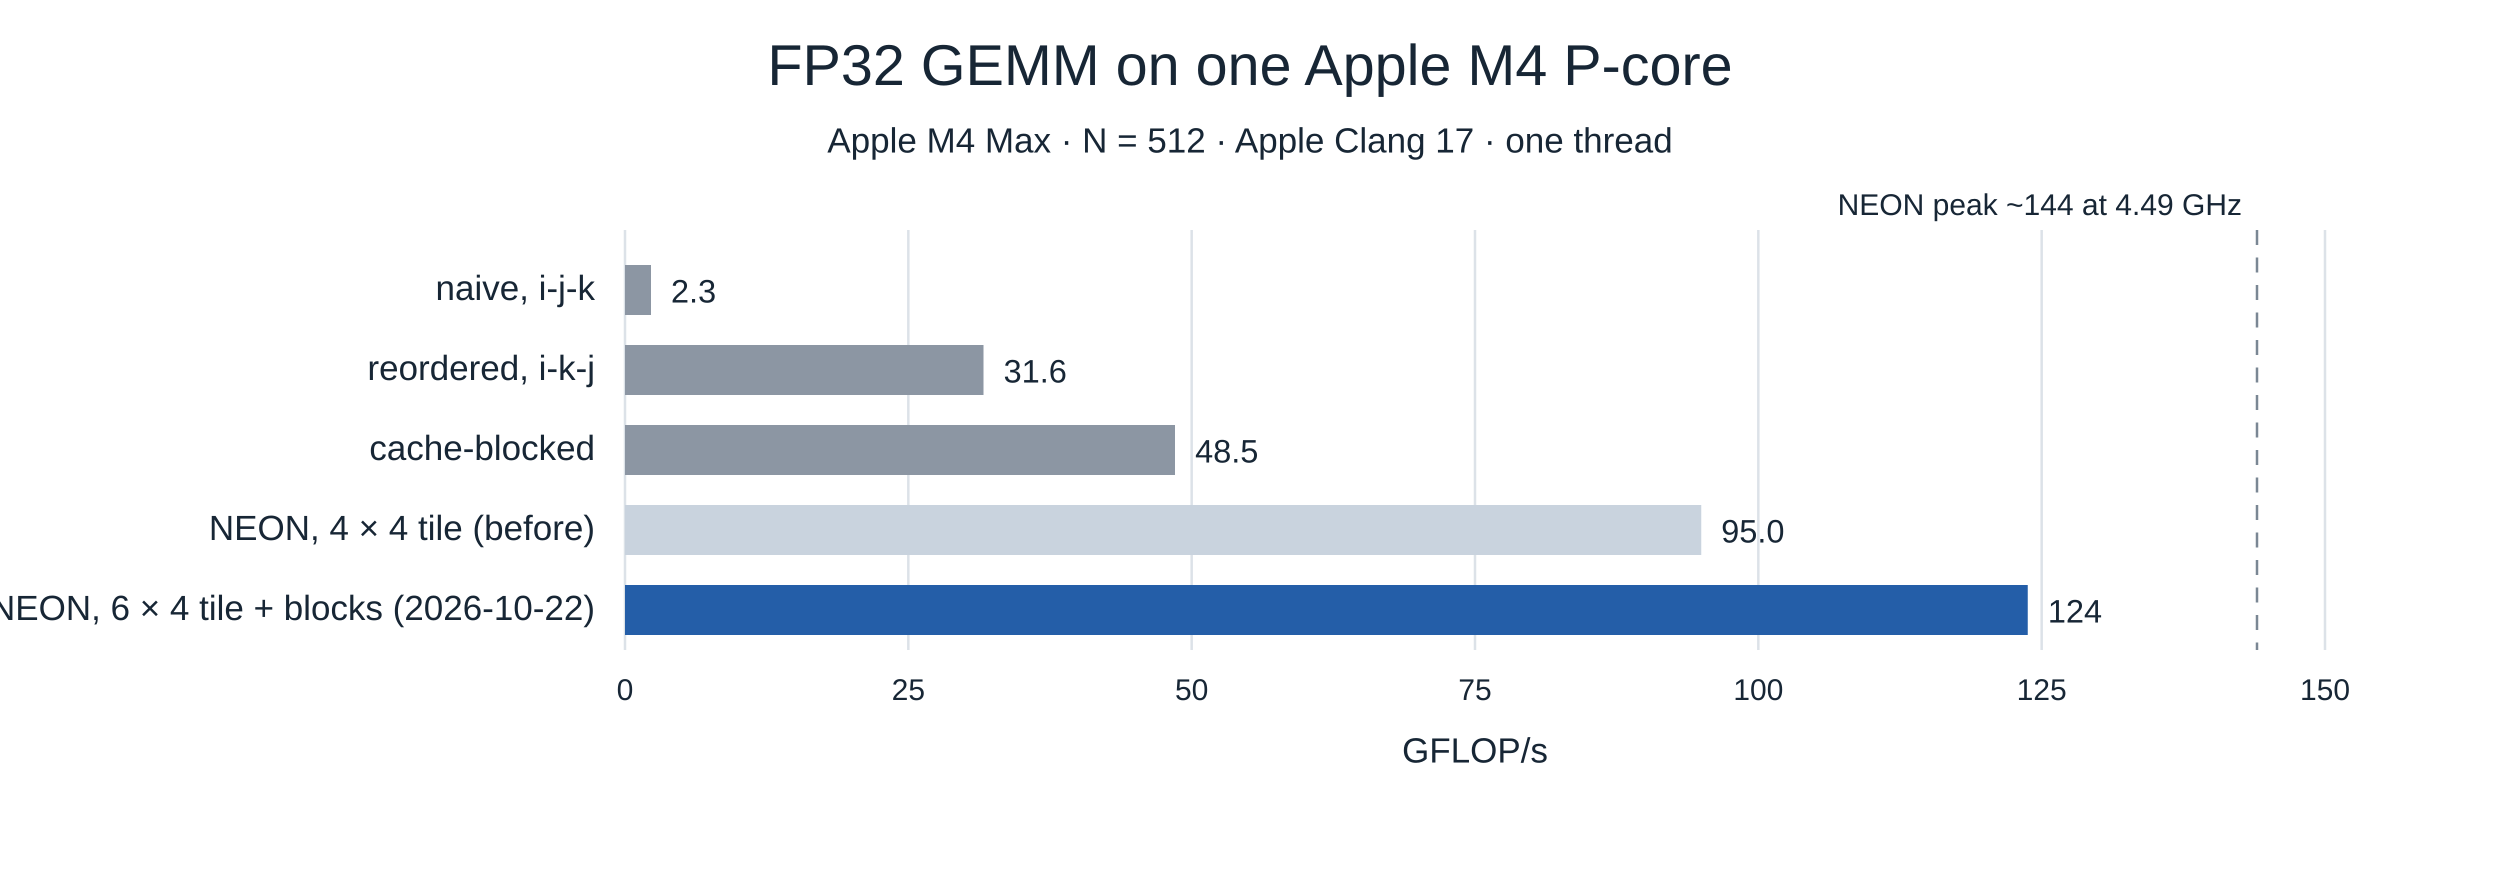
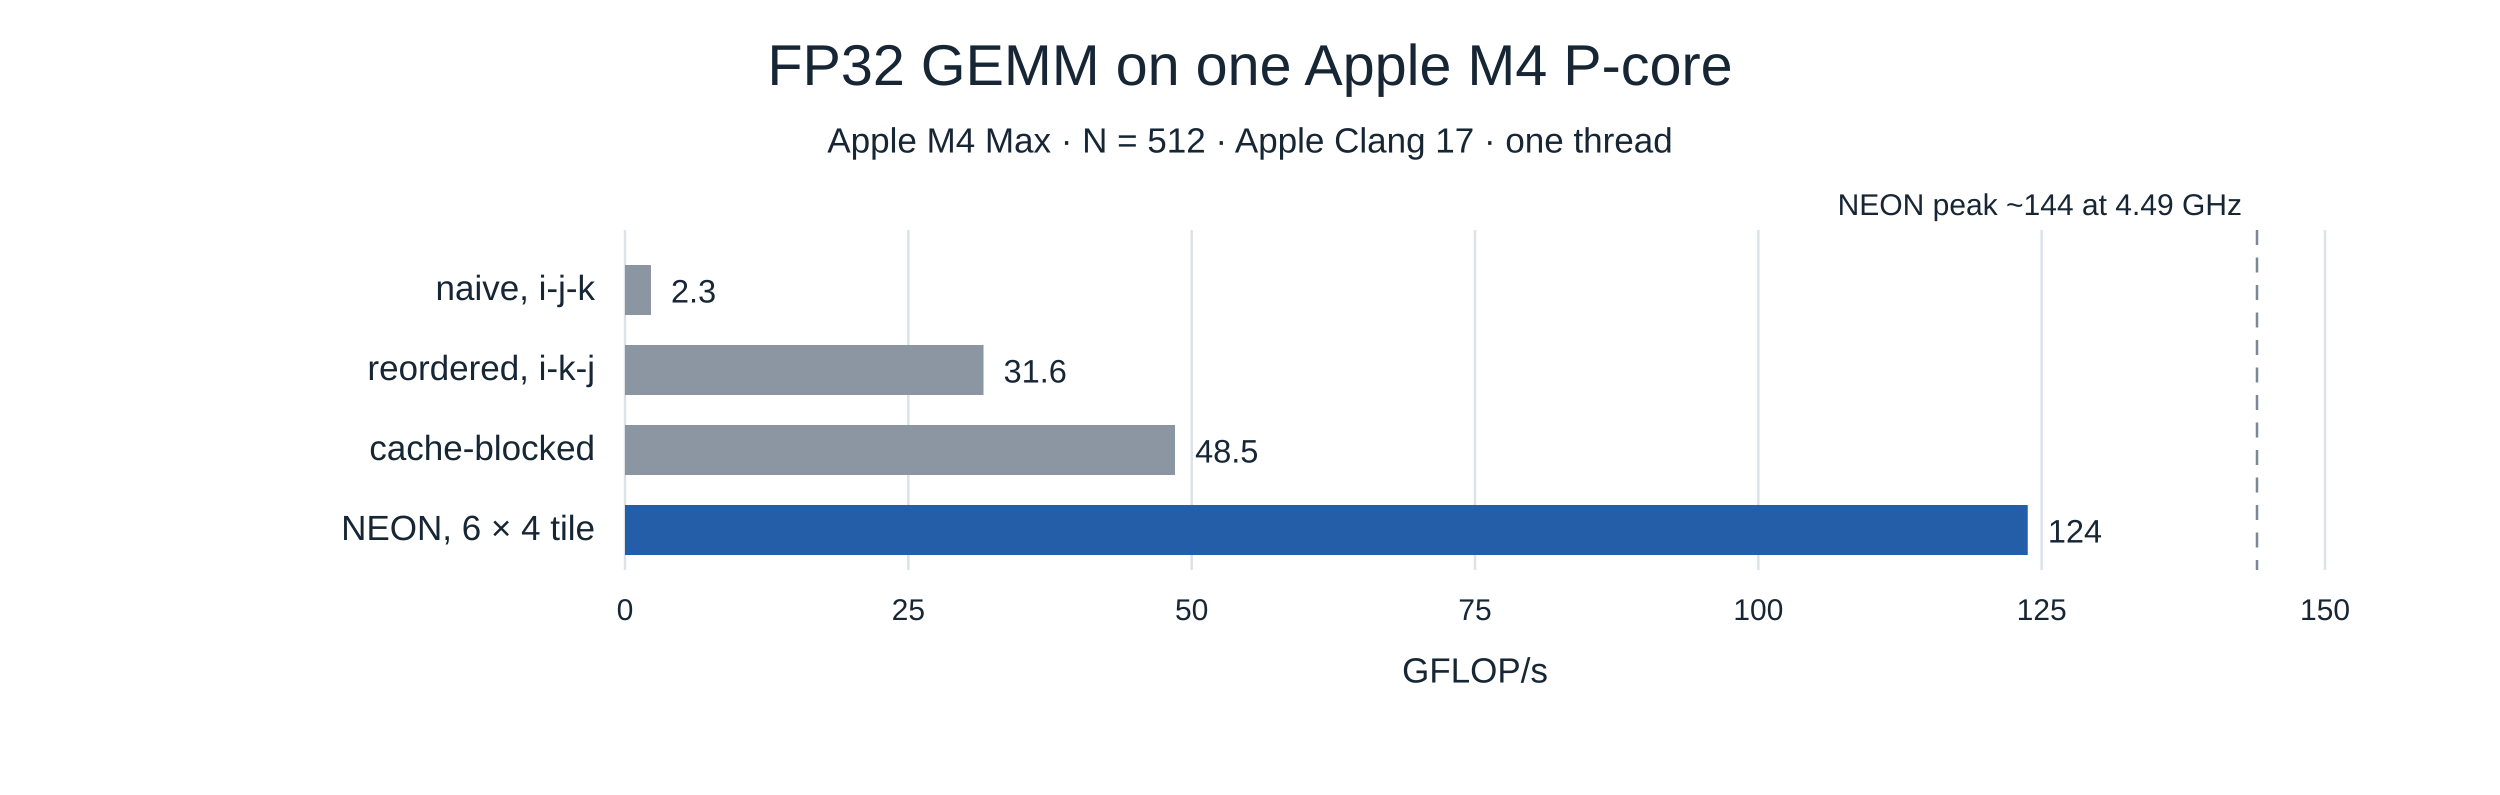
- <svg xmlns="http://www.w3.org/2000/svg" width="1000" height="350" viewBox="0 0 1000 350" role="img">
-   <rect width="1000" height="350" fill="white" />
+ <svg xmlns="http://www.w3.org/2000/svg" width="1000" height="318" viewBox="0 0 1000 318" role="img">
+   <rect width="1000" height="318" fill="white" />
  <g font-family="Arial, sans-serif" fill="#172635">
    <text x="500" y="34" font-size="23" text-anchor="middle">FP32 GEMM on one Apple M4 P-core</text>
    <text x="500" y="61" font-size="14" text-anchor="middle">Apple M4 Max · N = 512 · Apple Clang 17 · one thread</text>
-     <path d="M 250.0 92 V 260" stroke="#dce2e8" />
-     <text x="250.0" y="280" font-size="12" text-anchor="middle">0</text>
-     <path d="M 363.333 92 V 260" stroke="#dce2e8" />
-     <text x="363.333" y="280" font-size="12" text-anchor="middle">25</text>
-     <path d="M 476.667 92 V 260" stroke="#dce2e8" />
-     <text x="476.667" y="280" font-size="12" text-anchor="middle">50</text>
-     <path d="M 590.0 92 V 260" stroke="#dce2e8" />
-     <text x="590.0" y="280" font-size="12" text-anchor="middle">75</text>
-     <path d="M 703.333 92 V 260" stroke="#dce2e8" />
-     <text x="703.333" y="280" font-size="12" text-anchor="middle">100</text>
-     <path d="M 816.667 92 V 260" stroke="#dce2e8" />
-     <text x="816.667" y="280" font-size="12" text-anchor="middle">125</text>
-     <path d="M 930.0 92 V 260" stroke="#dce2e8" />
-     <text x="930.0" y="280" font-size="12" text-anchor="middle">150</text>
+     <path d="M 250.0 92 V 228" stroke="#dce2e8" />
+     <text x="250.0" y="248" font-size="12" text-anchor="middle">0</text>
+     <path d="M 363.333 92 V 228" stroke="#dce2e8" />
+     <text x="363.333" y="248" font-size="12" text-anchor="middle">25</text>
+     <path d="M 476.667 92 V 228" stroke="#dce2e8" />
+     <text x="476.667" y="248" font-size="12" text-anchor="middle">50</text>
+     <path d="M 590.0 92 V 228" stroke="#dce2e8" />
+     <text x="590.0" y="248" font-size="12" text-anchor="middle">75</text>
+     <path d="M 703.333 92 V 228" stroke="#dce2e8" />
+     <text x="703.333" y="248" font-size="12" text-anchor="middle">100</text>
+     <path d="M 816.667 92 V 228" stroke="#dce2e8" />
+     <text x="816.667" y="248" font-size="12" text-anchor="middle">125</text>
+     <path d="M 930.0 92 V 228" stroke="#dce2e8" />
+     <text x="930.0" y="248" font-size="12" text-anchor="middle">150</text>
    <text x="238" y="120" font-size="14" text-anchor="end">naive, i-j-k</text>
    <rect x="250" y="106" width="10.4" height="20" fill="#8c96a3" />
    <text x="268.381" y="121" font-size="13" text-anchor="start">2.3</text>
    <text x="238" y="152" font-size="14" text-anchor="end">reordered, i-k-j</text>
    <rect x="250" y="138" width="143.4" height="20" fill="#8c96a3" />
    <text x="401.435" y="153" font-size="13" text-anchor="start">31.6</text>
    <text x="238" y="184" font-size="14" text-anchor="end">cache-blocked</text>
    <rect x="250" y="170" width="220.0" height="20" fill="#8c96a3" />
    <text x="478.048" y="185" font-size="13" text-anchor="start">48.5</text>
-     <text x="238" y="216" font-size="14" text-anchor="end">NEON, 4 × 4 tile (before)</text>
-     <rect x="250" y="202" width="430.5" height="20" fill="#c9d3de" />
-     <text x="688.485" y="217" font-size="13" text-anchor="start">95.0</text>
-     <text x="238" y="248" font-size="14" text-anchor="end">NEON, 6 × 4 tile + blocks (2026-10-22)</text>
-     <rect x="250" y="234" width="561.1" height="20" fill="#245ea8" />
-     <text x="819.136" y="249" font-size="13" text-anchor="start">124</text>
-     <path d="M 902.8 92 V 260" stroke="#7a8794" stroke-dasharray="6 5" />
+     <text x="238" y="216" font-size="14" text-anchor="end">NEON, 6 × 4 tile</text>
+     <rect x="250" y="202" width="561.1" height="20" fill="#245ea8" />
+     <text x="819.136" y="217" font-size="13" text-anchor="start">124</text>
+     <path d="M 902.8 92 V 228" stroke="#7a8794" stroke-dasharray="6 5" />
    <text x="896.8" y="86" font-size="12" text-anchor="end">NEON peak ~144 at 4.49 GHz</text>
-     <text x="590.0" y="305" font-size="14" text-anchor="middle">GFLOP/s</text>
+     <text x="590.0" y="273" font-size="14" text-anchor="middle">GFLOP/s</text>
  </g>
</svg>
